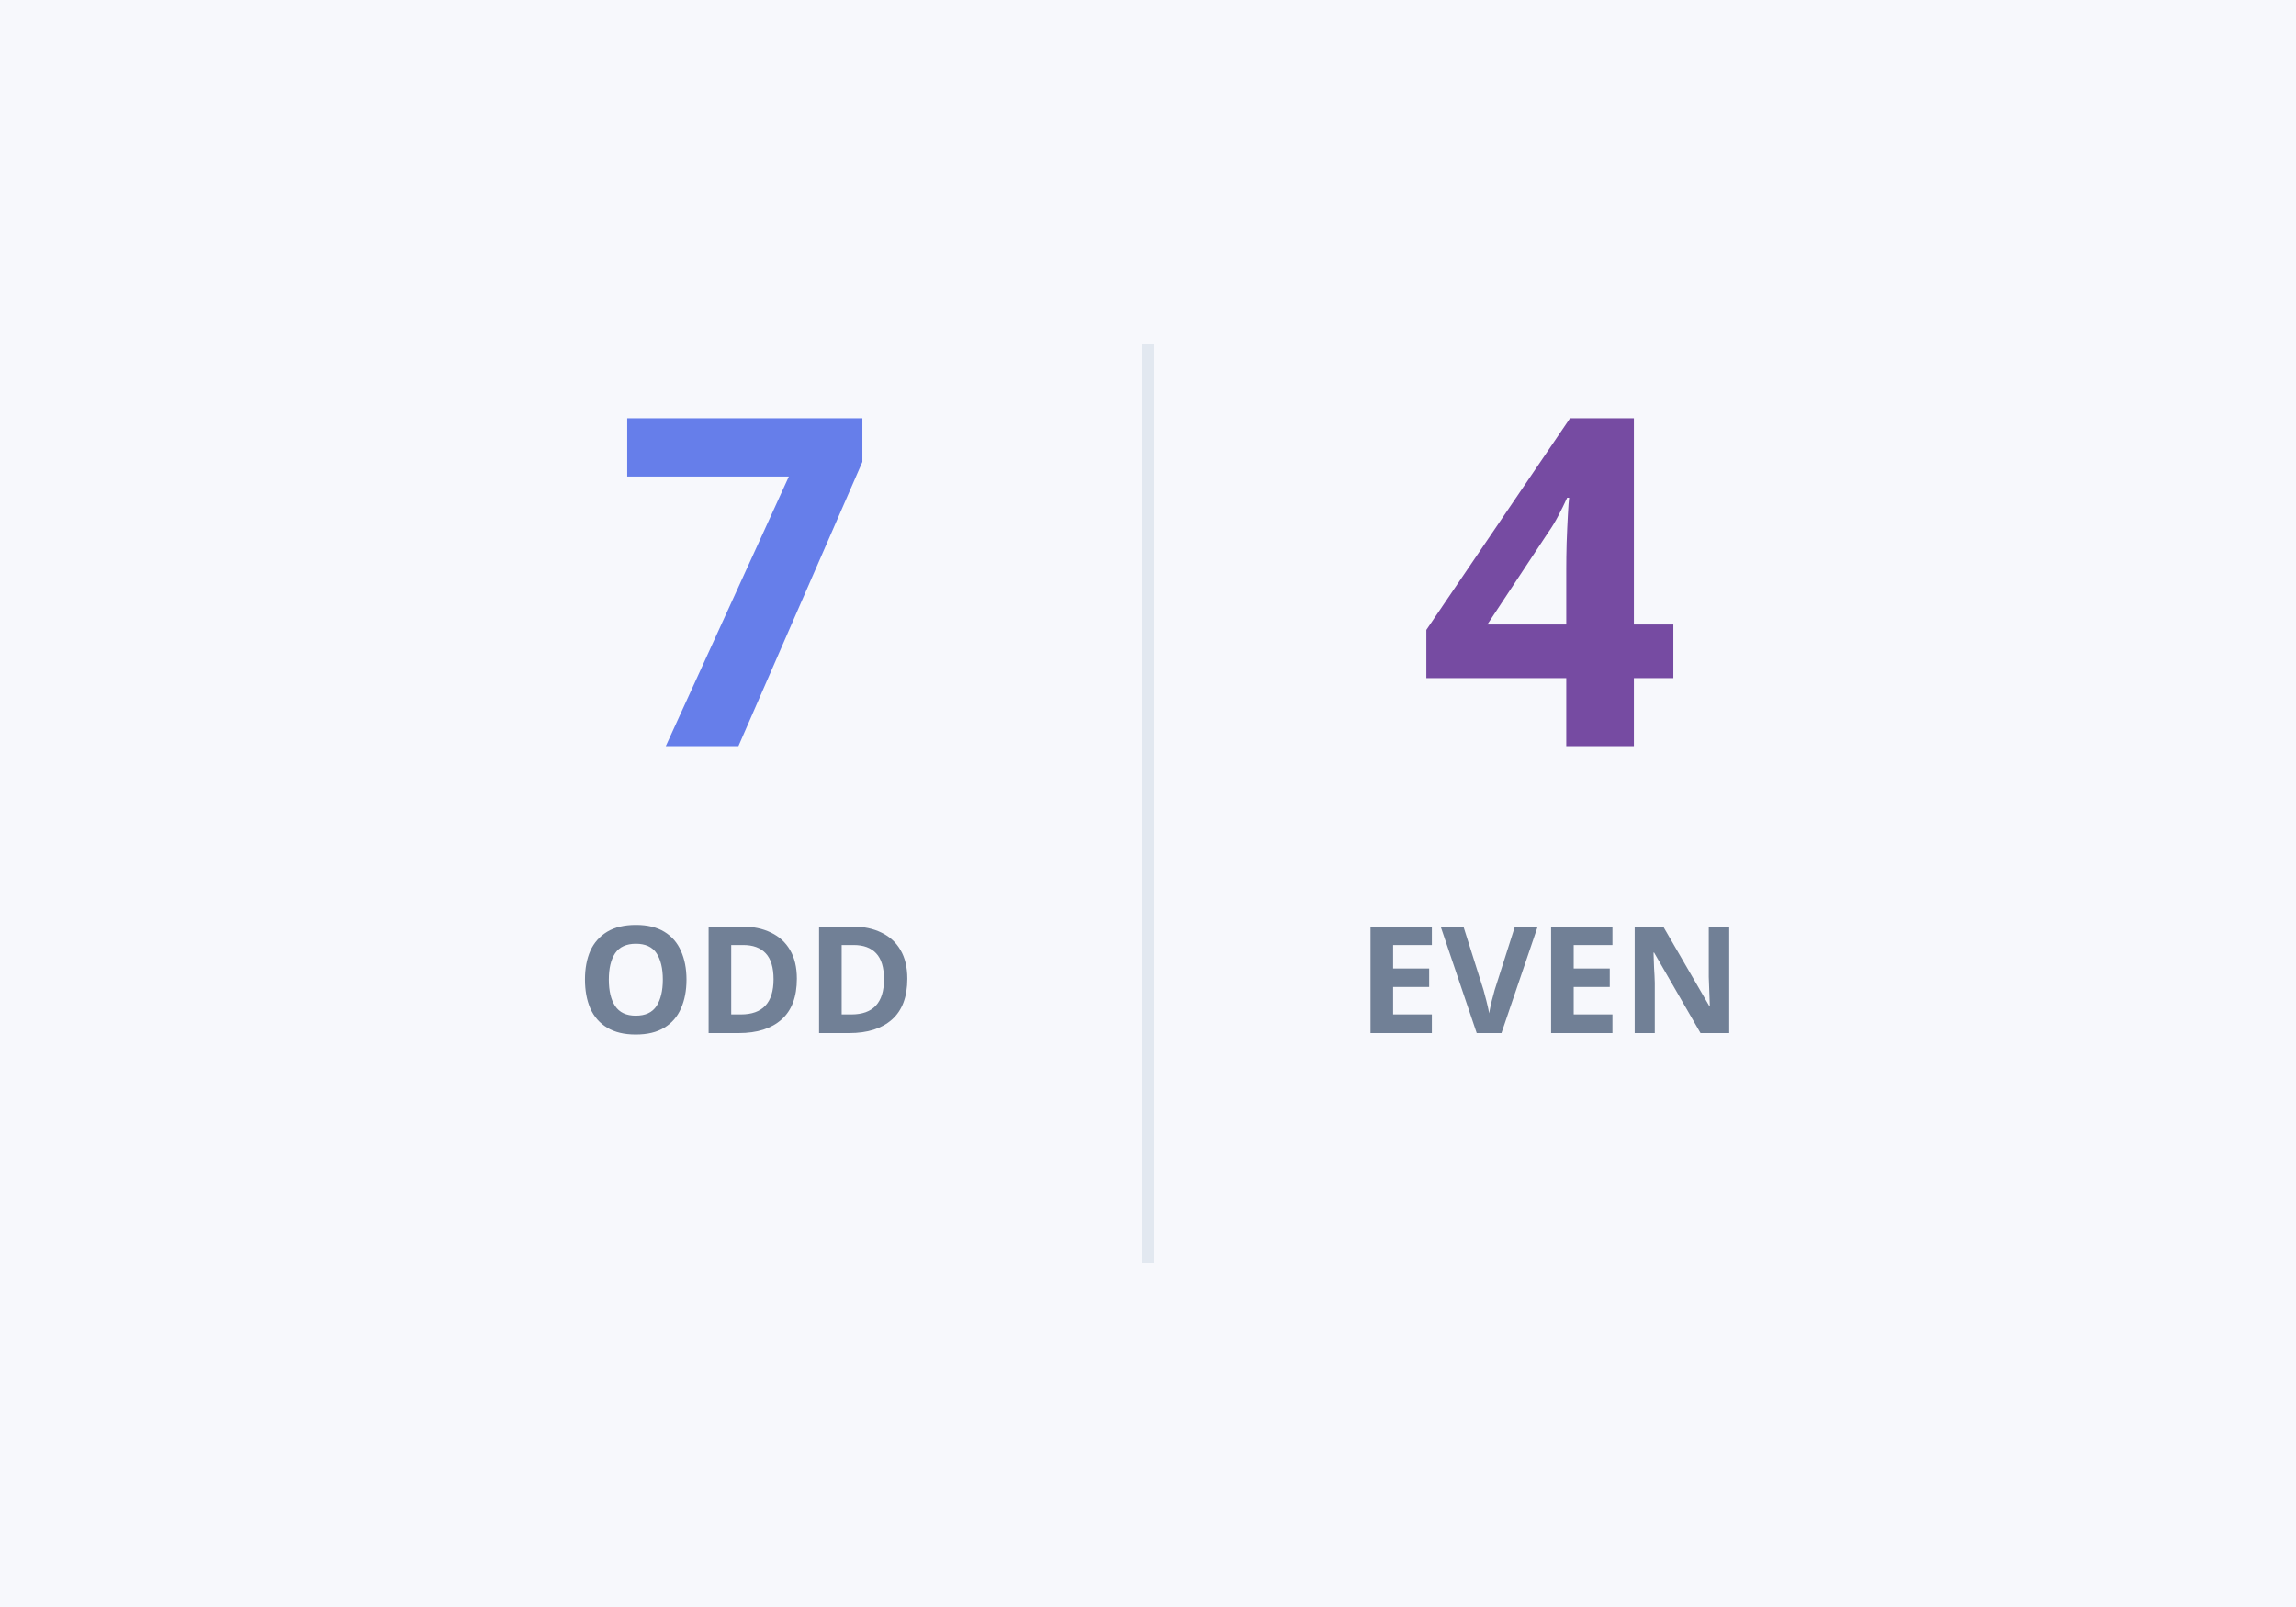
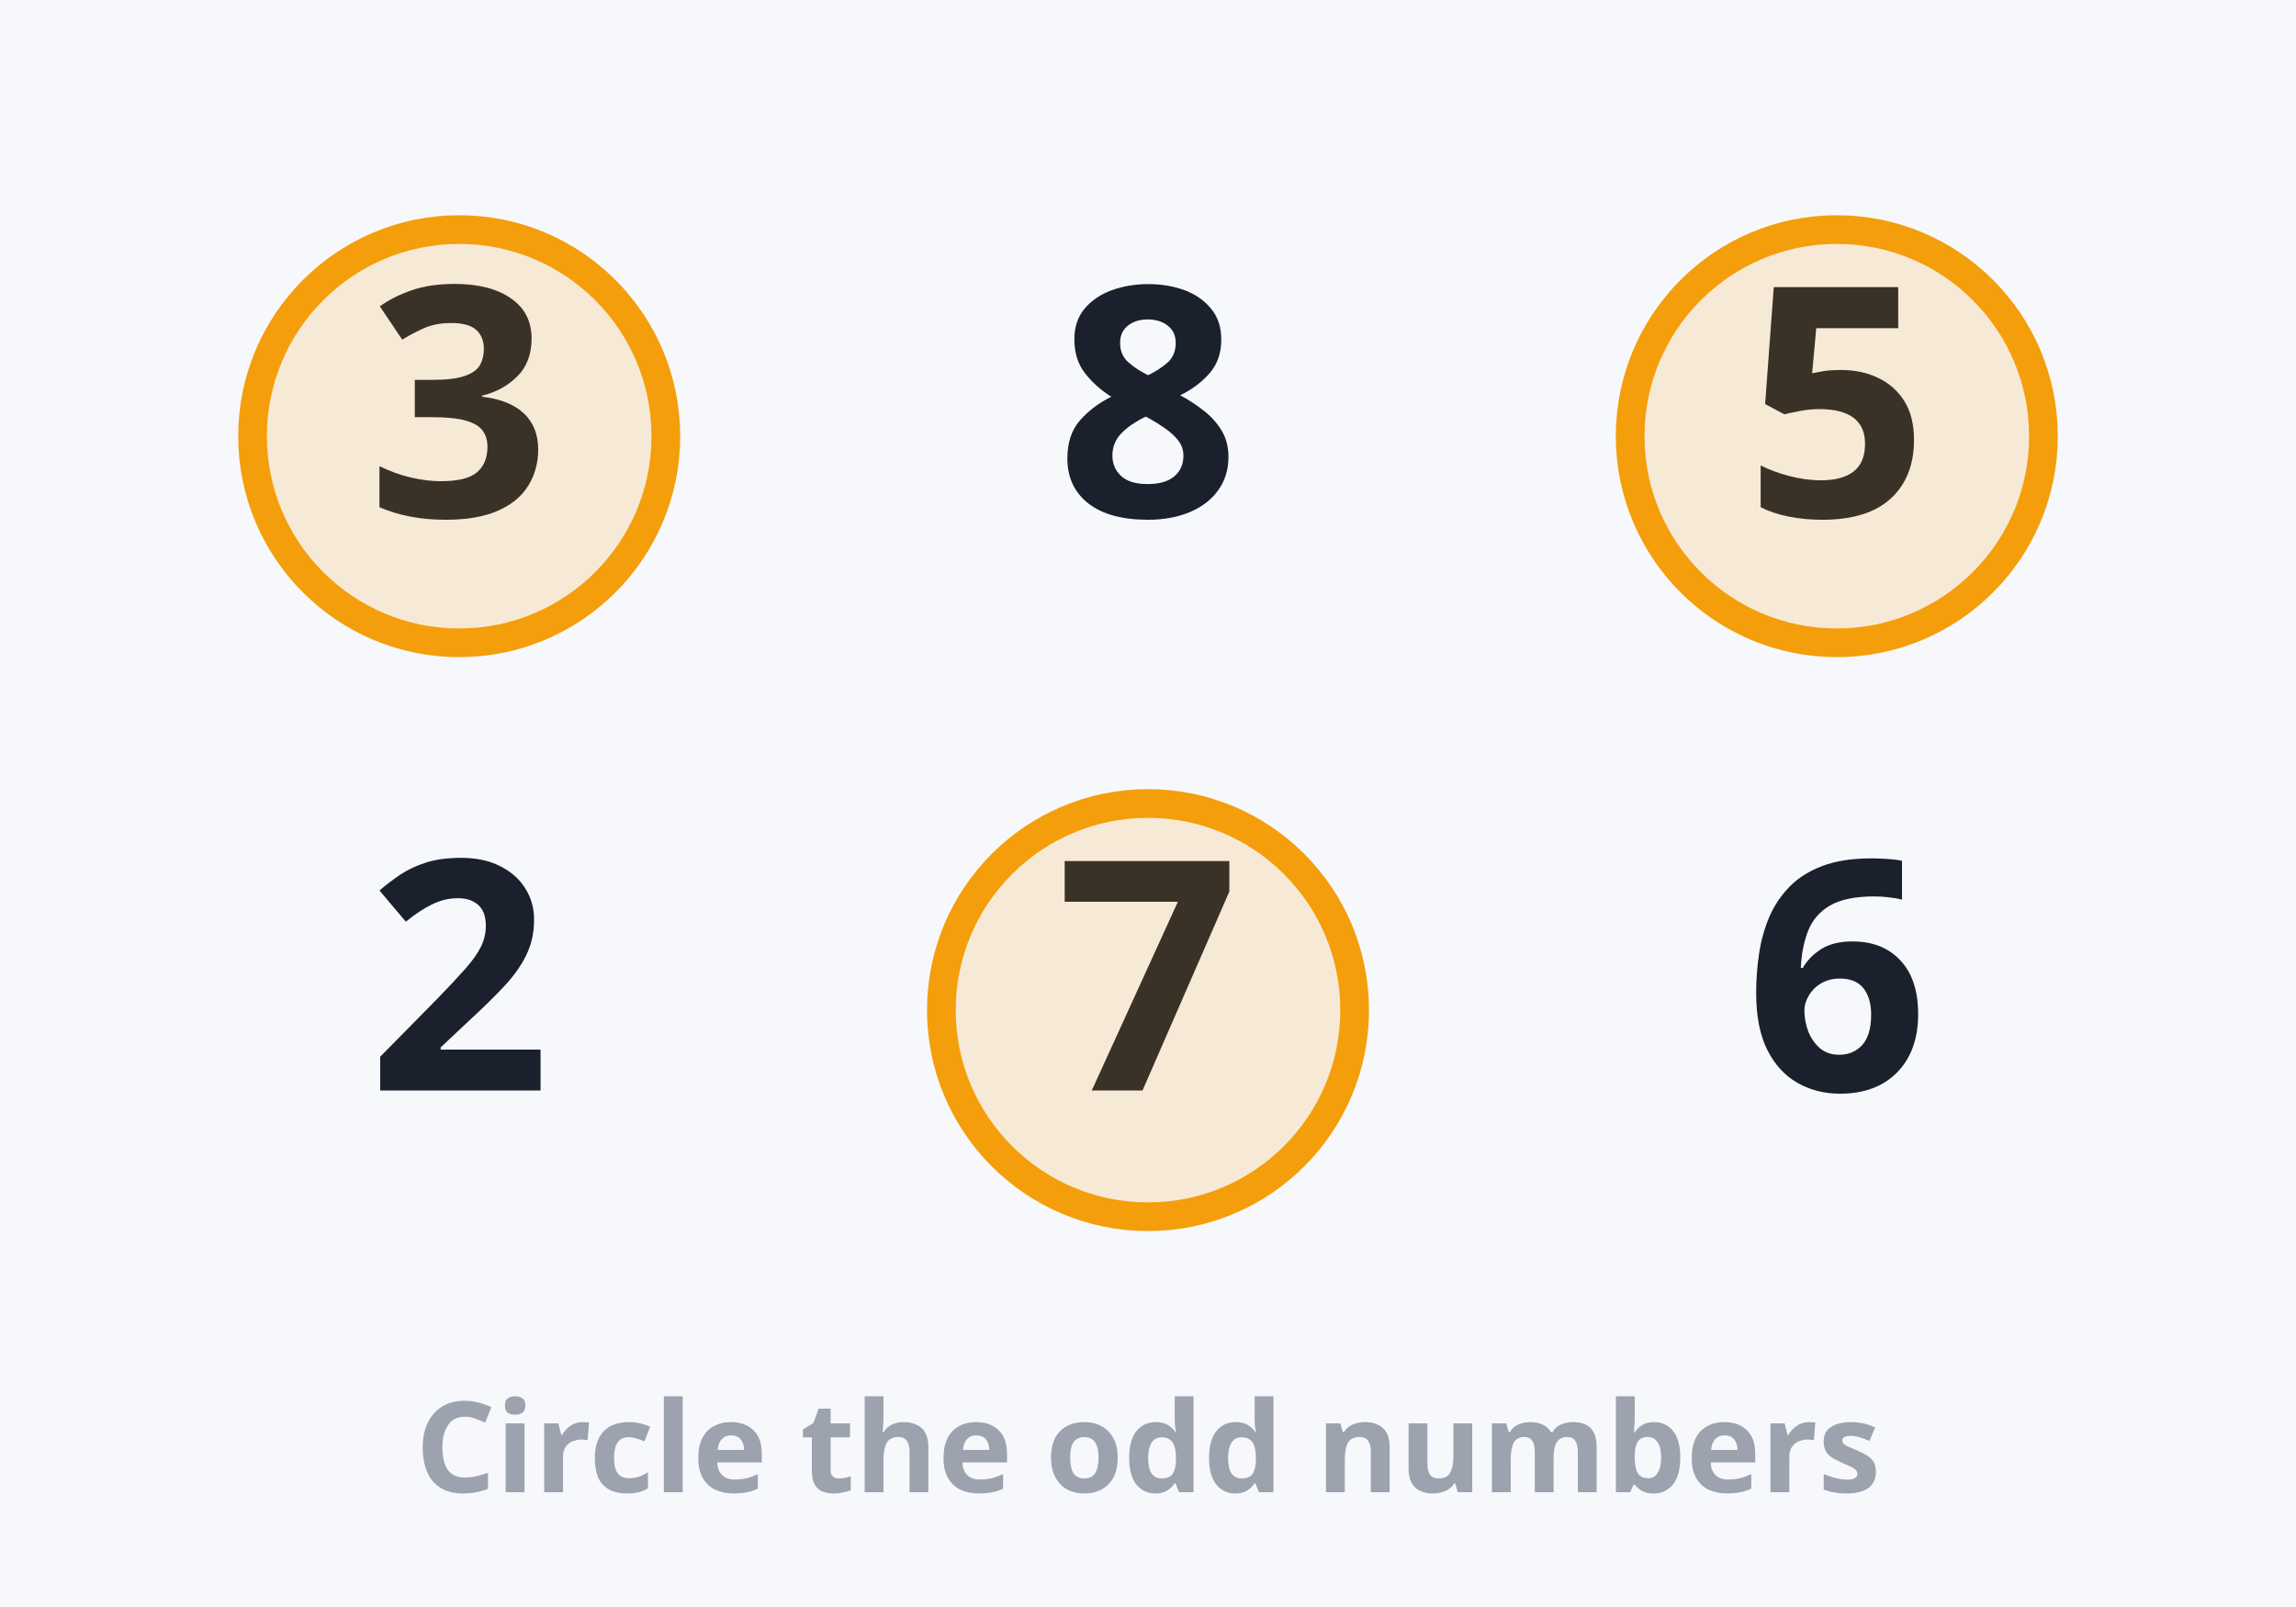
<svg xmlns="http://www.w3.org/2000/svg" viewBox="0 0 200 140">
  <rect width="200" height="140" fill="#f7f8fc" />
-   <text x="65" y="65" text-anchor="middle" font-size="40" font-weight="700" fill="#667eea" font-family="'Google Sans Flex', sans-serif">7</text>
-   <text x="65" y="90" text-anchor="middle" font-size="13" font-weight="600" fill="#718096" font-family="Fredoka, sans-serif">ODD</text>
-   <line x1="100" y1="30" x2="100" y2="110" stroke="#e2e8f0" stroke-width="1" />
-   <text x="135" y="65" text-anchor="middle" font-size="40" font-weight="700" fill="#764ba2" font-family="'Google Sans Flex', sans-serif">4</text>
-   <text x="135" y="90" text-anchor="middle" font-size="13" font-weight="600" fill="#718096" font-family="Fredoka, sans-serif">EVEN</text>
+   <text x="40" y="45" text-anchor="middle" font-size="28" font-weight="700" fill="#1a202c" font-family="'Google Sans Flex', sans-serif">3</text>
+   <text x="100" y="45" text-anchor="middle" font-size="28" font-weight="700" fill="#1a202c" font-family="'Google Sans Flex', sans-serif">8</text>
+   <text x="160" y="45" text-anchor="middle" font-size="28" font-weight="700" fill="#1a202c" font-family="'Google Sans Flex', sans-serif">5</text>
+   <circle cx="40" cy="38" r="18" fill="rgba(245,158,11,0.15)" stroke="#f59e0b" stroke-width="2.5" />
+   <circle cx="160" cy="38" r="18" fill="rgba(245,158,11,0.15)" stroke="#f59e0b" stroke-width="2.5" />
+   <text x="40" y="95" text-anchor="middle" font-size="28" font-weight="700" fill="#1a202c" font-family="'Google Sans Flex', sans-serif">2</text>
+   <text x="100" y="95" text-anchor="middle" font-size="28" font-weight="700" fill="#1a202c" font-family="'Google Sans Flex', sans-serif">7</text>
+   <text x="160" y="95" text-anchor="middle" font-size="28" font-weight="700" fill="#1a202c" font-family="'Google Sans Flex', sans-serif">6</text>
+   <circle cx="100" cy="88" r="18" fill="rgba(245,158,11,0.15)" stroke="#f59e0b" stroke-width="2.5" />
+   <text x="100" y="130" text-anchor="middle" font-size="11" font-weight="700" fill="#9ca3af" font-family="Fredoka, sans-serif">Circle the odd numbers</text>
</svg>
